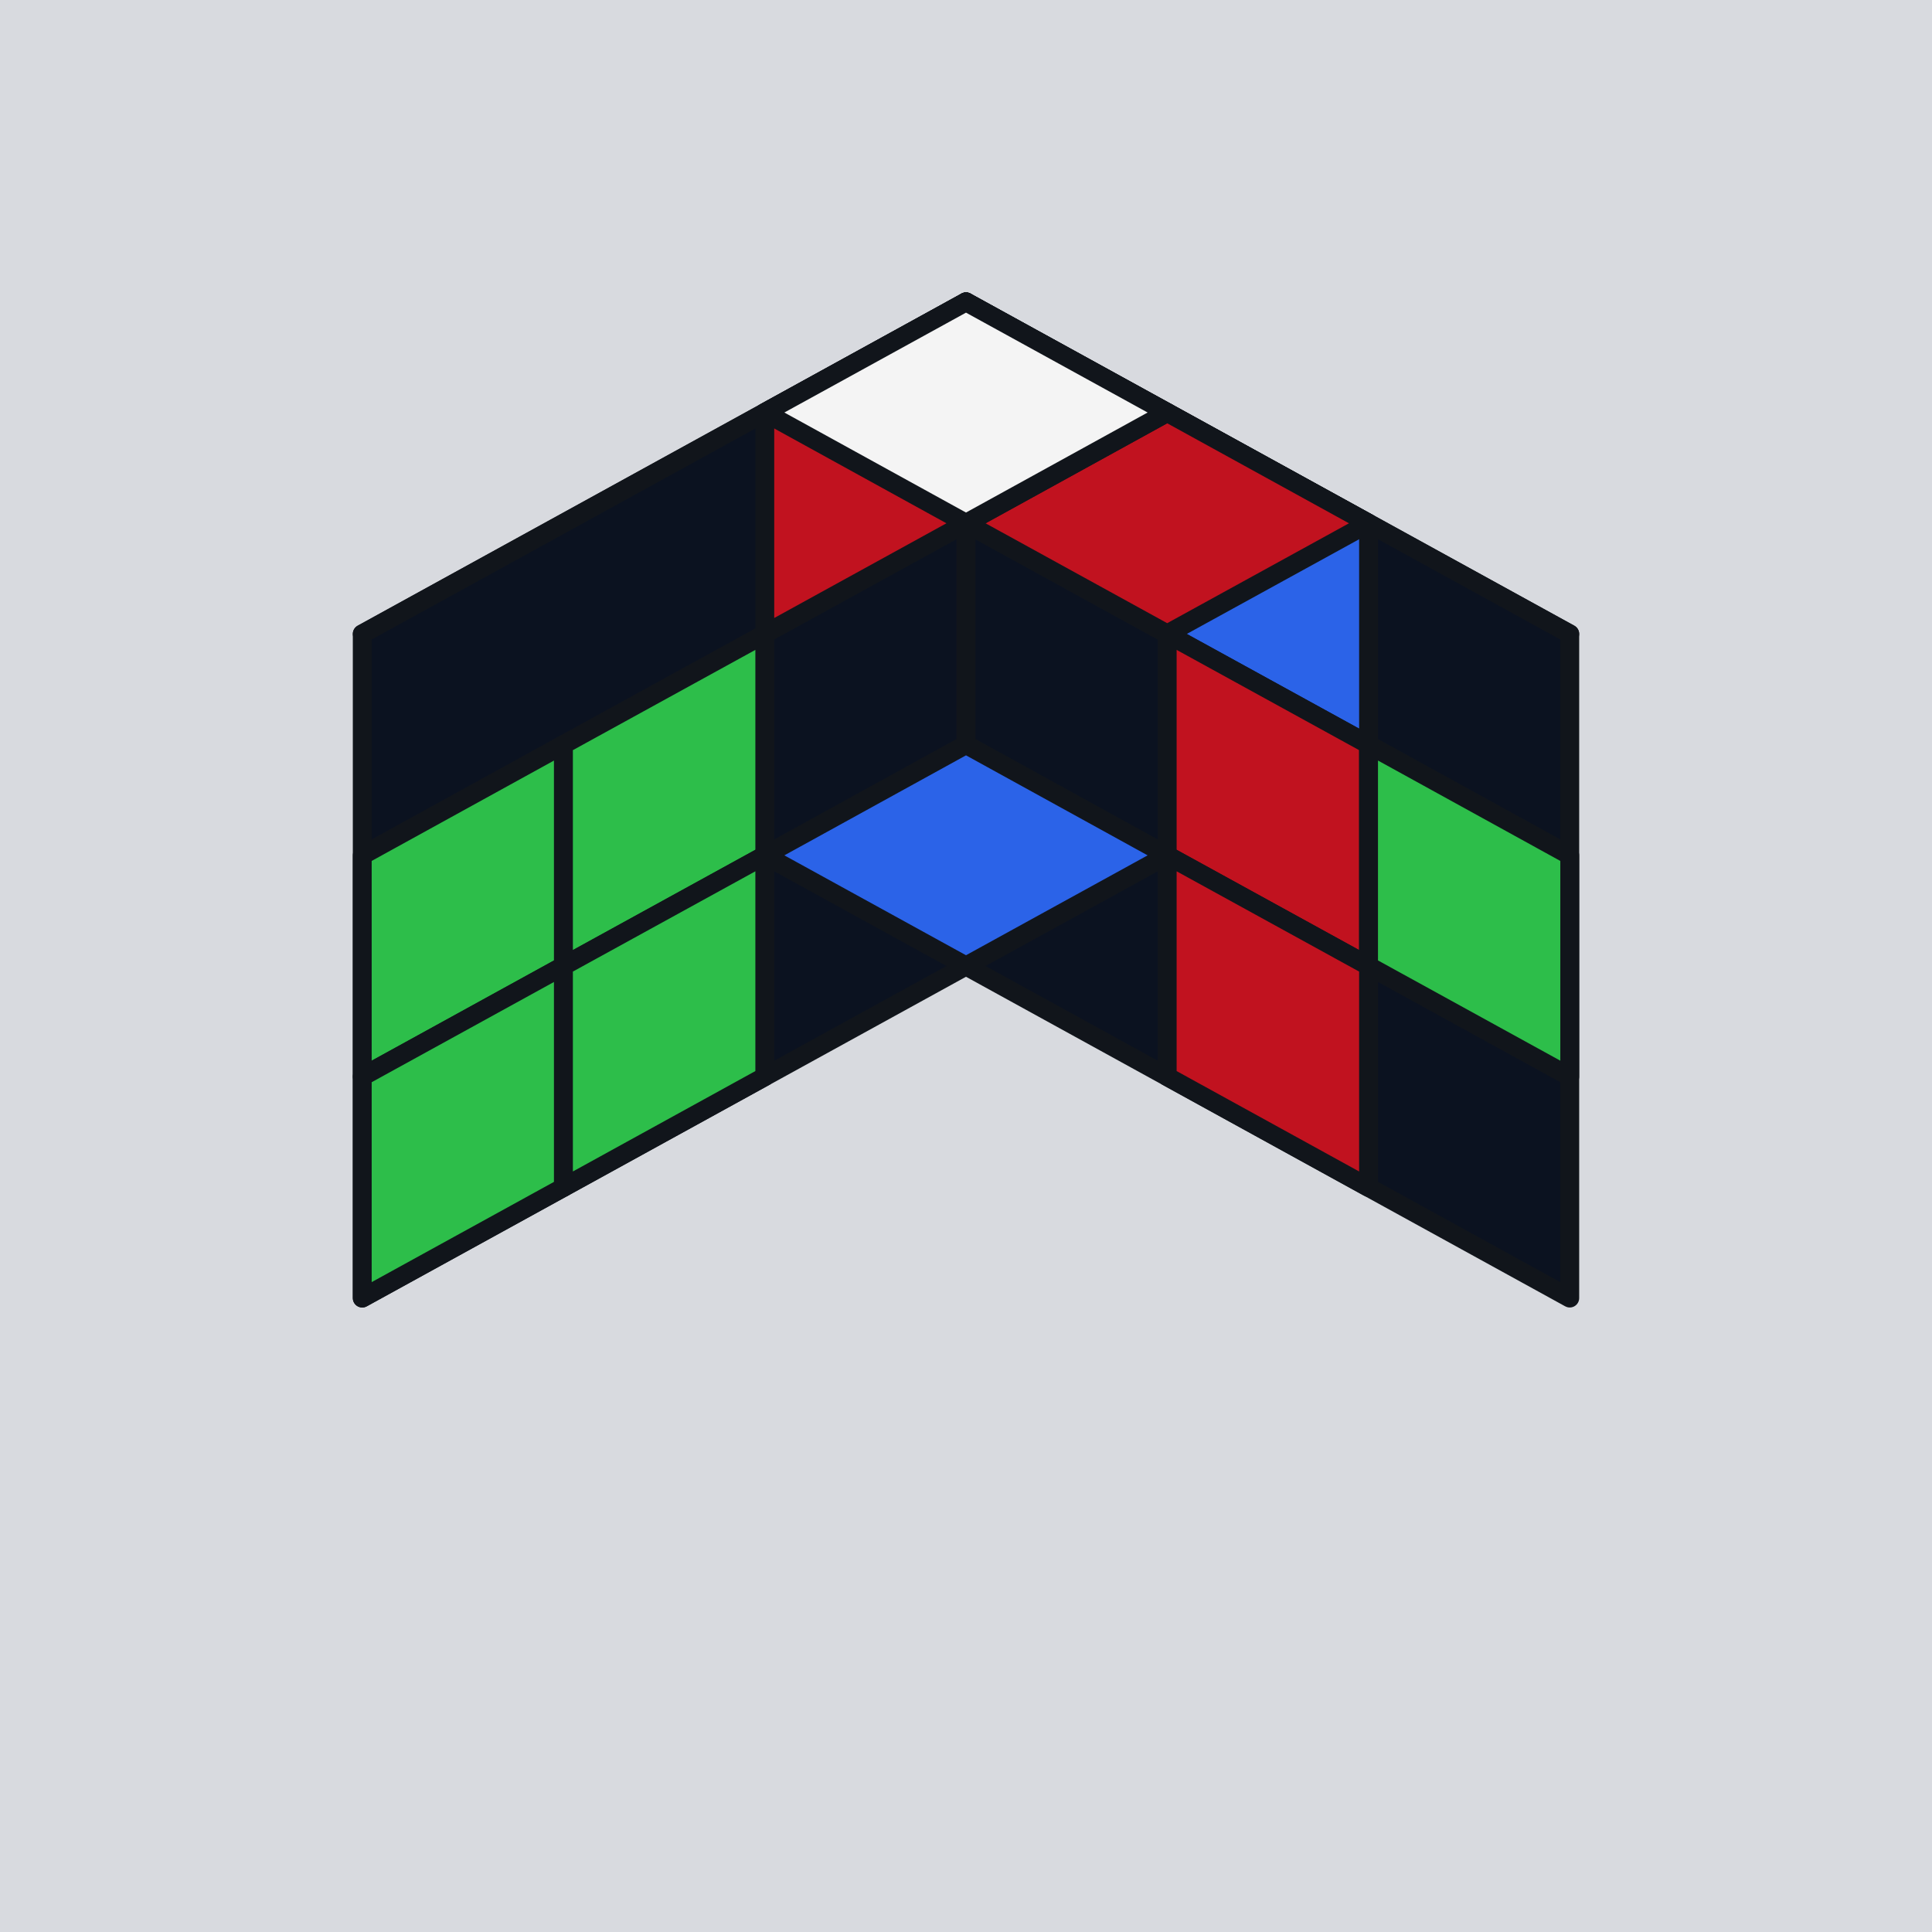
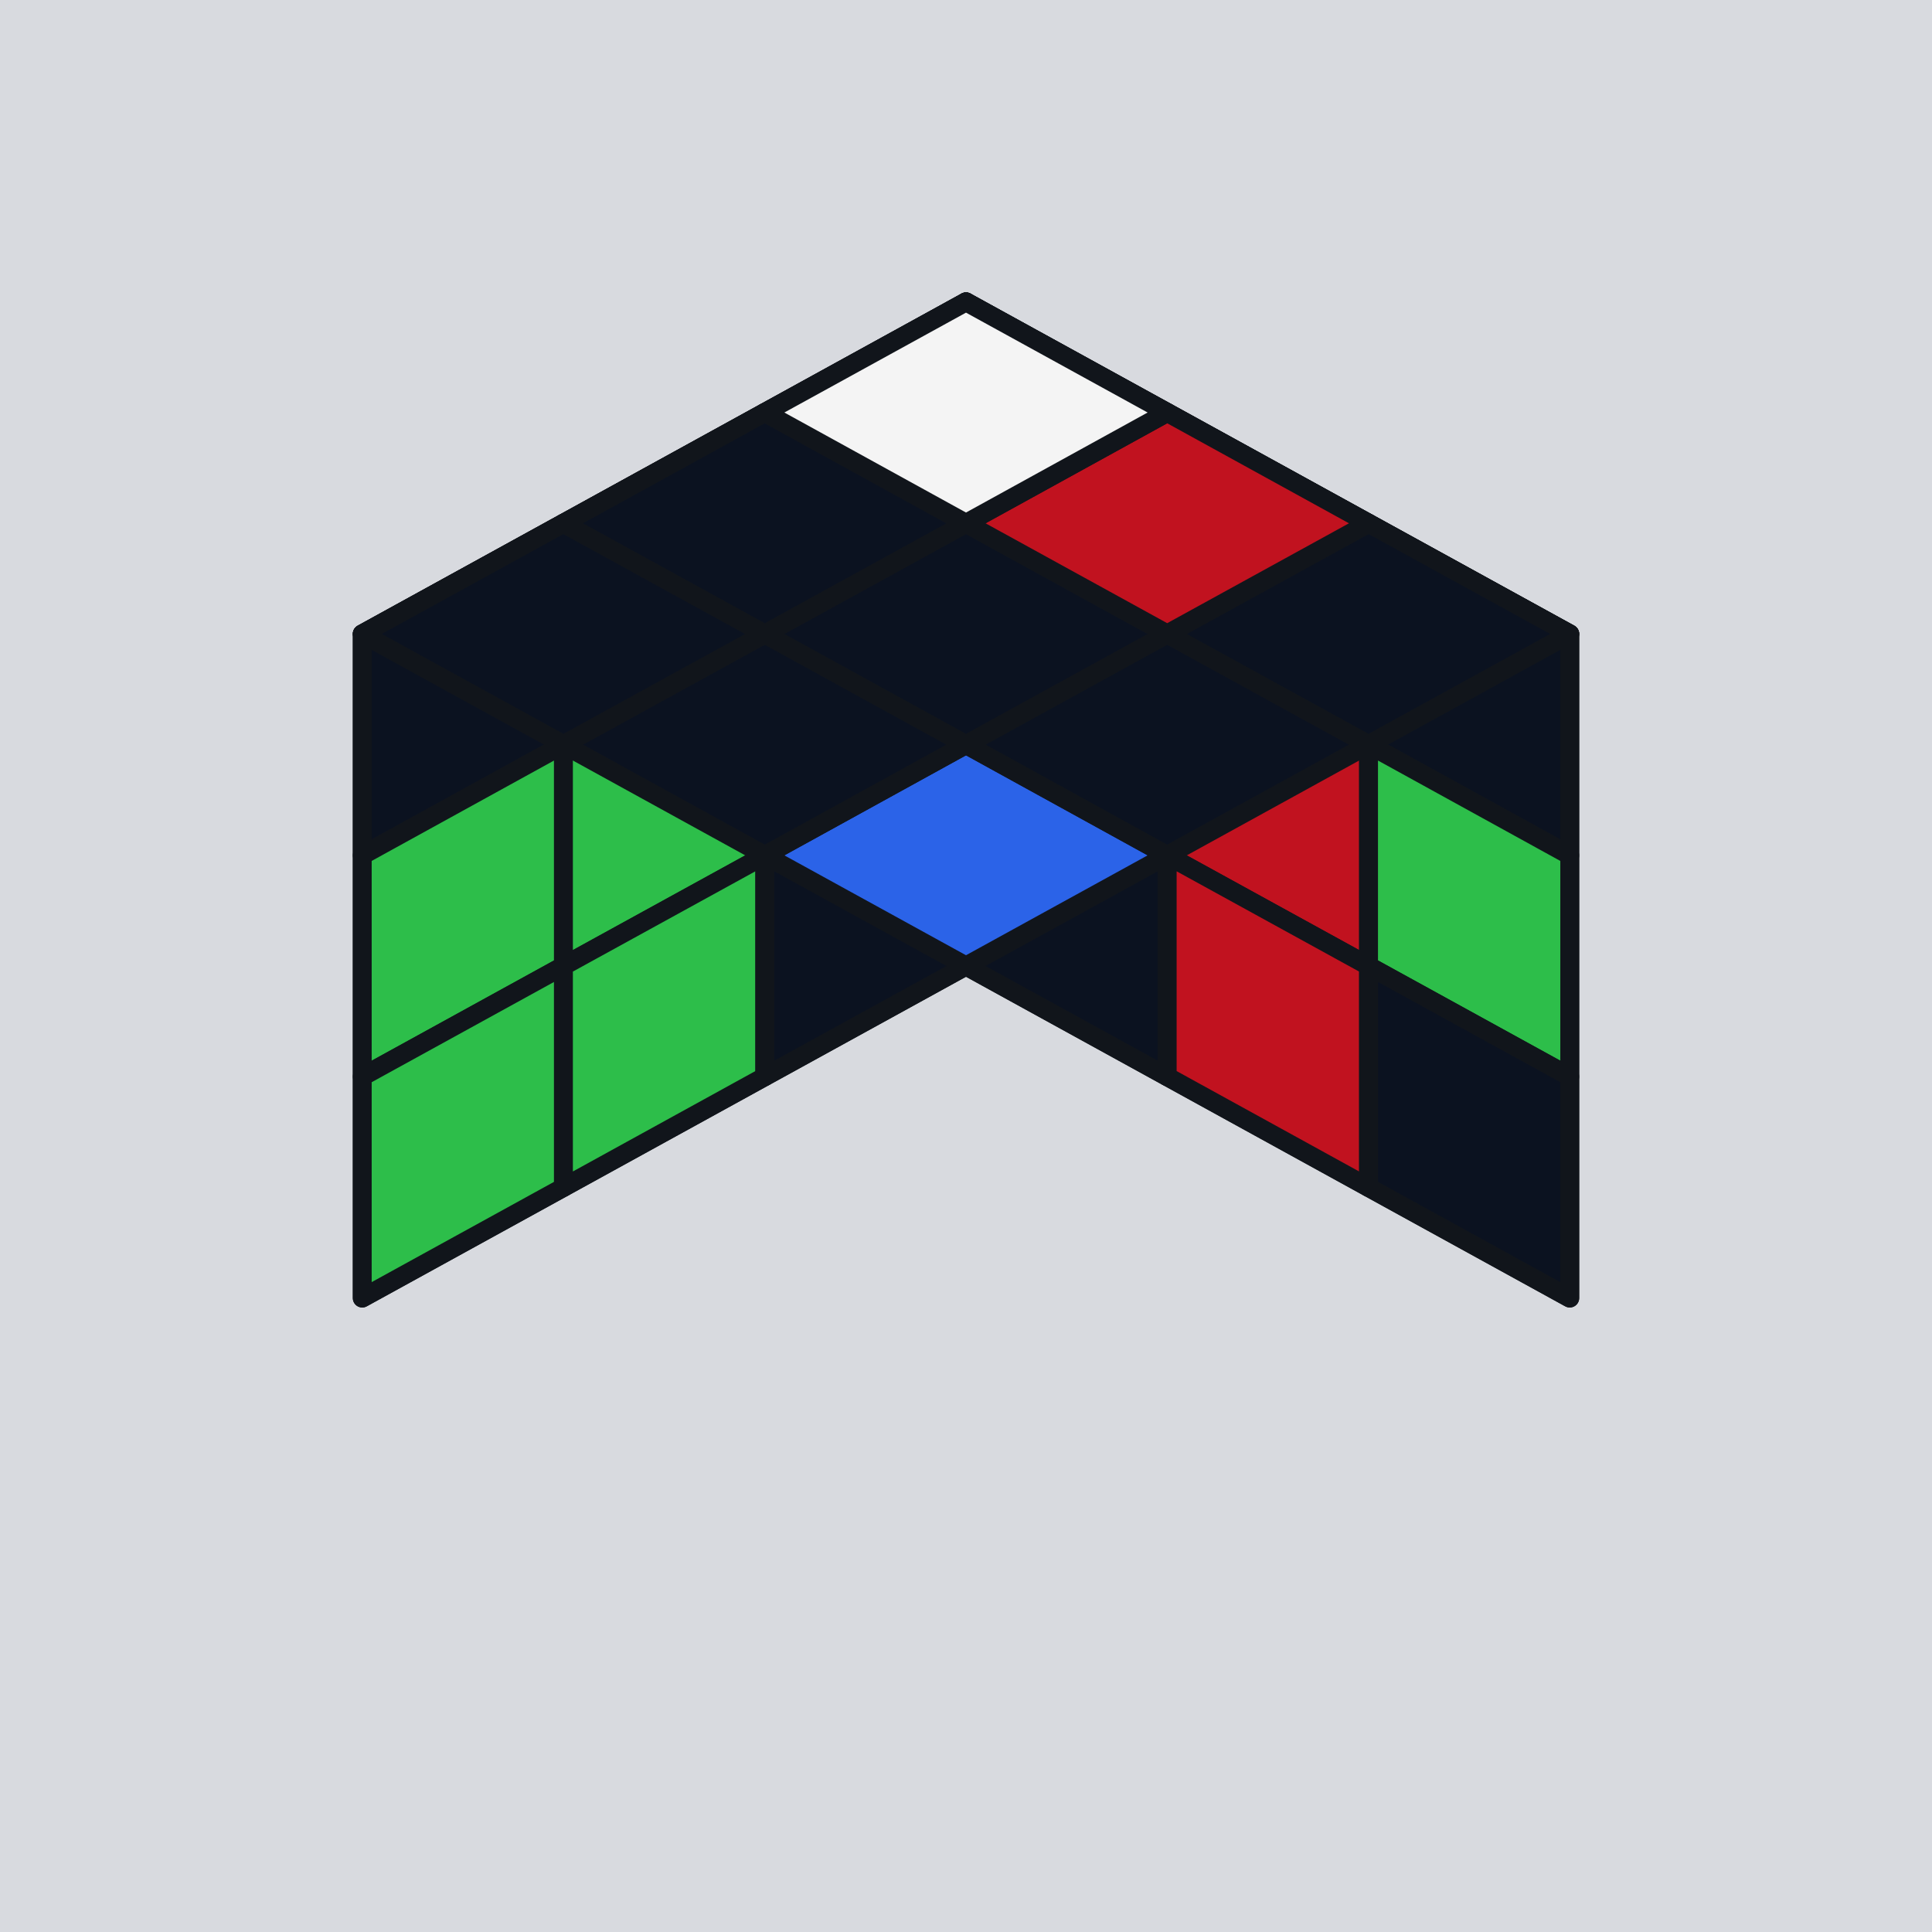
<svg xmlns="http://www.w3.org/2000/svg" viewBox="0 0 128 128">
  <rect x="0" y="0" width="128" height="128" fill="#D8DADF" />
  <polygon points="64.00,64.00 104.00,42.00 64.00,20.00 24.00,42.00" fill="#0B1220" stroke="#11151B" stroke-width="1.25" stroke-linejoin="round" />
  <polygon points="24.00,42.00 64.00,20.00 64.00,64.00 24.00,86.00" fill="#0B1220" stroke="#11151B" stroke-width="1.25" stroke-linejoin="round" />
  <polygon points="64.00,20.00 104.00,42.00 104.00,86.00 64.00,64.00" fill="#0B1220" stroke="#11151B" stroke-width="1.25" stroke-linejoin="round" />
+   <polygon points="24.00,42.00 37.33,34.67 37.33,49.33 24.00,56.67" fill="#0B1220" stroke="#11151B" stroke-width="1.25" stroke-linejoin="round" />
+   <polygon points="37.33,34.67 50.67,27.33 50.67,42.00 37.33,49.33" fill="#0B1220" stroke="#11151B" stroke-width="1.25" stroke-linejoin="round" />
  <polygon points="50.67,27.33 64.00,20.00 64.00,34.67 50.67,42.00" fill="#C1121F" stroke="#11151B" stroke-width="1.25" stroke-linejoin="round" />
  <polygon points="24.00,56.67 37.33,49.33 37.33,64.00 24.00,71.33" fill="#2DBE4A" stroke="#11151B" stroke-width="1.25" stroke-linejoin="round" />
  <polygon points="37.33,49.33 50.67,42.00 50.67,56.67 37.33,64.00" fill="#2DBE4A" stroke="#11151B" stroke-width="1.25" stroke-linejoin="round" />
+   <polygon points="50.67,42.00 64.00,34.67 64.00,49.33 50.67,56.67" fill="#0B1220" stroke="#11151B" stroke-width="1.25" stroke-linejoin="round" />
  <polygon points="24.00,71.33 37.33,64.00 37.33,78.67 24.00,86.00" fill="#2DBE4A" stroke="#11151B" stroke-width="1.25" stroke-linejoin="round" />
  <polygon points="37.33,64.00 50.67,56.67 50.67,71.33 37.33,78.67" fill="#2DBE4A" stroke="#11151B" stroke-width="1.25" stroke-linejoin="round" />
+   <polygon points="50.67,56.67 64.00,49.33 64.00,64.00 50.67,71.33" fill="#0B1220" stroke="#11151B" stroke-width="1.25" stroke-linejoin="round" />
  <polygon points="64.00,20.00 77.33,27.33 77.33,42.00 64.00,34.67" fill="#2DBE4A" stroke="#11151B" stroke-width="1.25" stroke-linejoin="round" />
  <polygon points="77.33,27.33 90.67,34.67 90.67,49.33 77.33,42.00" fill="#2B63E8" stroke="#11151B" stroke-width="1.25" stroke-linejoin="round" />
+   <polygon points="90.67,34.67 104.00,42.00 104.00,56.67 90.67,49.33" fill="#0B1220" stroke="#11151B" stroke-width="1.25" stroke-linejoin="round" />
+   <polygon points="64.00,34.67 77.33,42.00 77.33,56.67 64.00,49.33" fill="#0B1220" stroke="#11151B" stroke-width="1.25" stroke-linejoin="round" />
  <polygon points="77.33,42.00 90.67,49.33 90.67,64.00 77.33,56.67" fill="#C1121F" stroke="#11151B" stroke-width="1.25" stroke-linejoin="round" />
  <polygon points="90.67,49.33 104.00,56.67 104.00,71.33 90.67,64.00" fill="#2DBE4A" stroke="#11151B" stroke-width="1.25" stroke-linejoin="round" />
+   <polygon points="64.00,49.33 77.33,56.67 77.33,71.33 64.00,64.00" fill="#0B1220" stroke="#11151B" stroke-width="1.25" stroke-linejoin="round" />
  <polygon points="77.33,56.67 90.67,64.00 90.67,78.67 77.33,71.33" fill="#C1121F" stroke="#11151B" stroke-width="1.25" stroke-linejoin="round" />
+   <polygon points="90.67,64.00 104.00,71.33 104.00,86.00 90.67,78.67" fill="#0B1220" stroke="#11151B" stroke-width="1.25" stroke-linejoin="round" />
  <polygon points="64.00,64.00 77.33,56.67 64.00,49.33 50.67,56.67" fill="#2B63E8" stroke="#11151B" stroke-width="1.25" stroke-linejoin="round" />
+   <polygon points="77.33,56.67 90.67,49.33 77.33,42.00 64.00,49.33" fill="#0B1220" stroke="#11151B" stroke-width="1.25" stroke-linejoin="round" />
+   <polygon points="90.67,49.33 104.00,42.00 90.67,34.67 77.33,42.00" fill="#0B1220" stroke="#11151B" stroke-width="1.25" stroke-linejoin="round" />
+   <polygon points="50.67,56.67 64.00,49.33 50.67,42.00 37.33,49.33" fill="#0B1220" stroke="#11151B" stroke-width="1.25" stroke-linejoin="round" />
+   <polygon points="64.00,49.33 77.33,42.00 64.00,34.67 50.67,42.00" fill="#0B1220" stroke="#11151B" stroke-width="1.25" stroke-linejoin="round" />
  <polygon points="77.33,42.00 90.67,34.67 77.33,27.33 64.00,34.67" fill="#C1121F" stroke="#11151B" stroke-width="1.25" stroke-linejoin="round" />
+   <polygon points="37.33,49.33 50.67,42.00 37.33,34.67 24.00,42.00" fill="#0B1220" stroke="#11151B" stroke-width="1.25" stroke-linejoin="round" />
+   <polygon points="50.67,42.00 64.00,34.67 50.67,27.33 37.33,34.67" fill="#0B1220" stroke="#11151B" stroke-width="1.25" stroke-linejoin="round" />
  <polygon points="64.00,34.67 77.33,27.33 64.00,20.00 50.67,27.33" fill="#F4F4F4" stroke="#11151B" stroke-width="1.25" stroke-linejoin="round" />
</svg>
